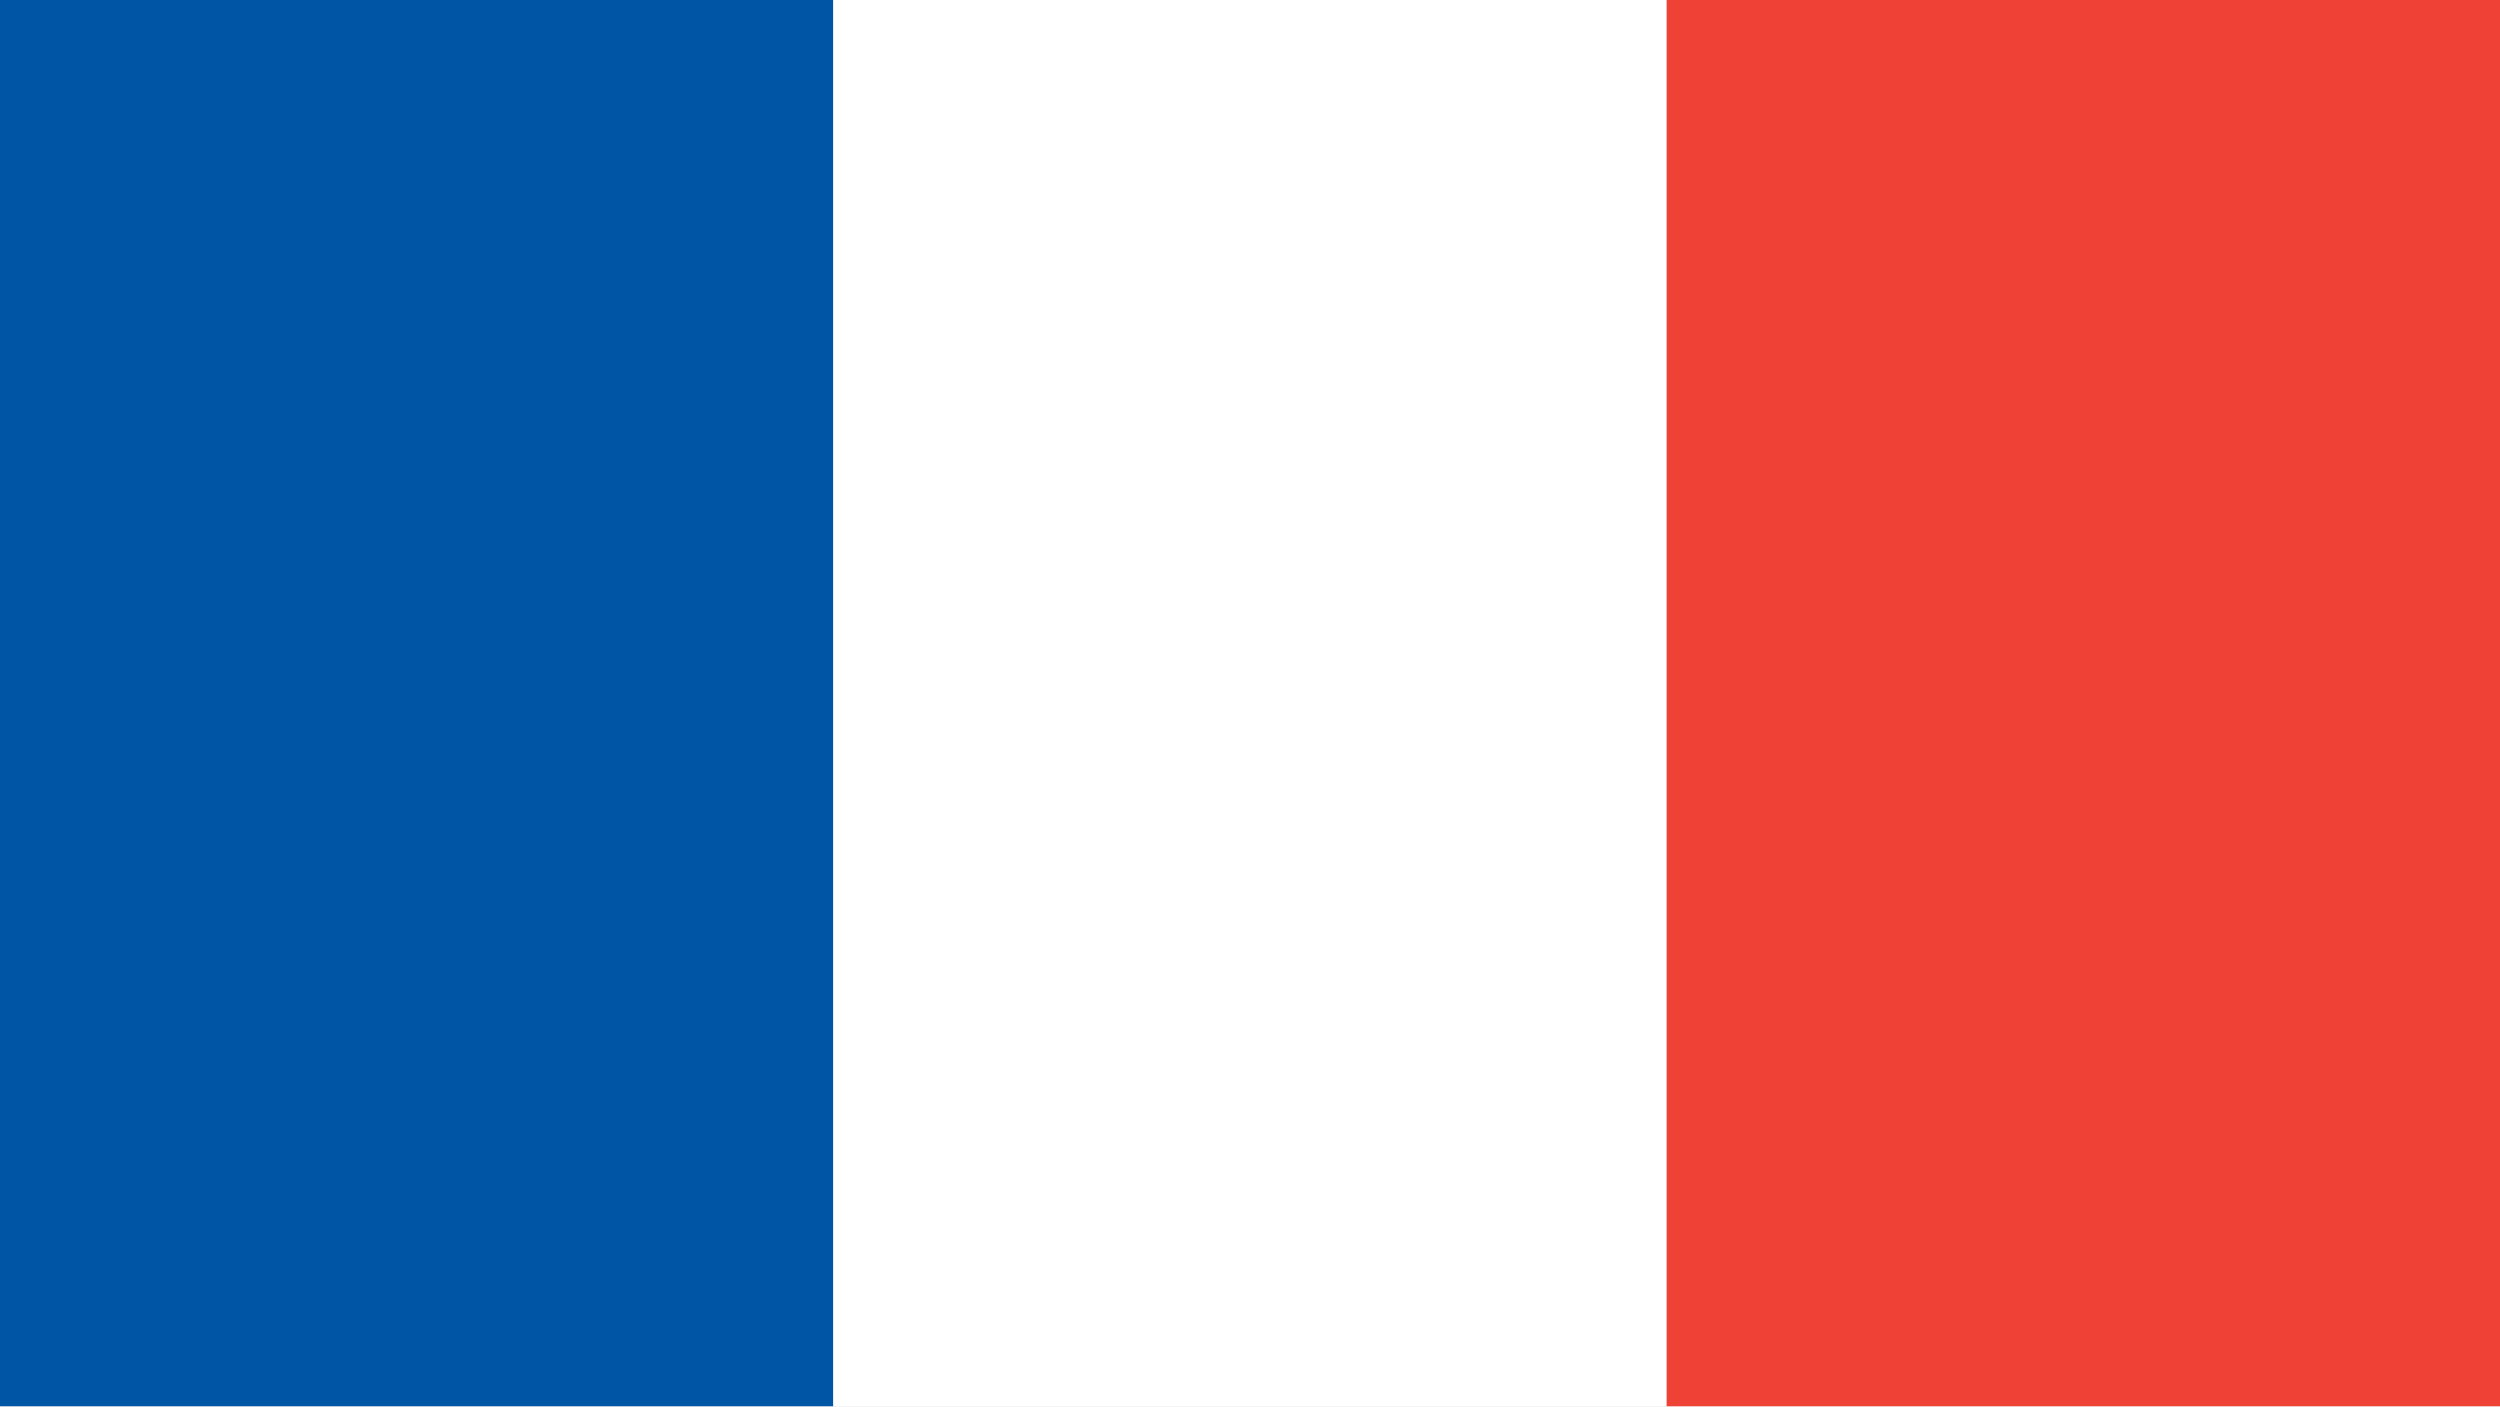
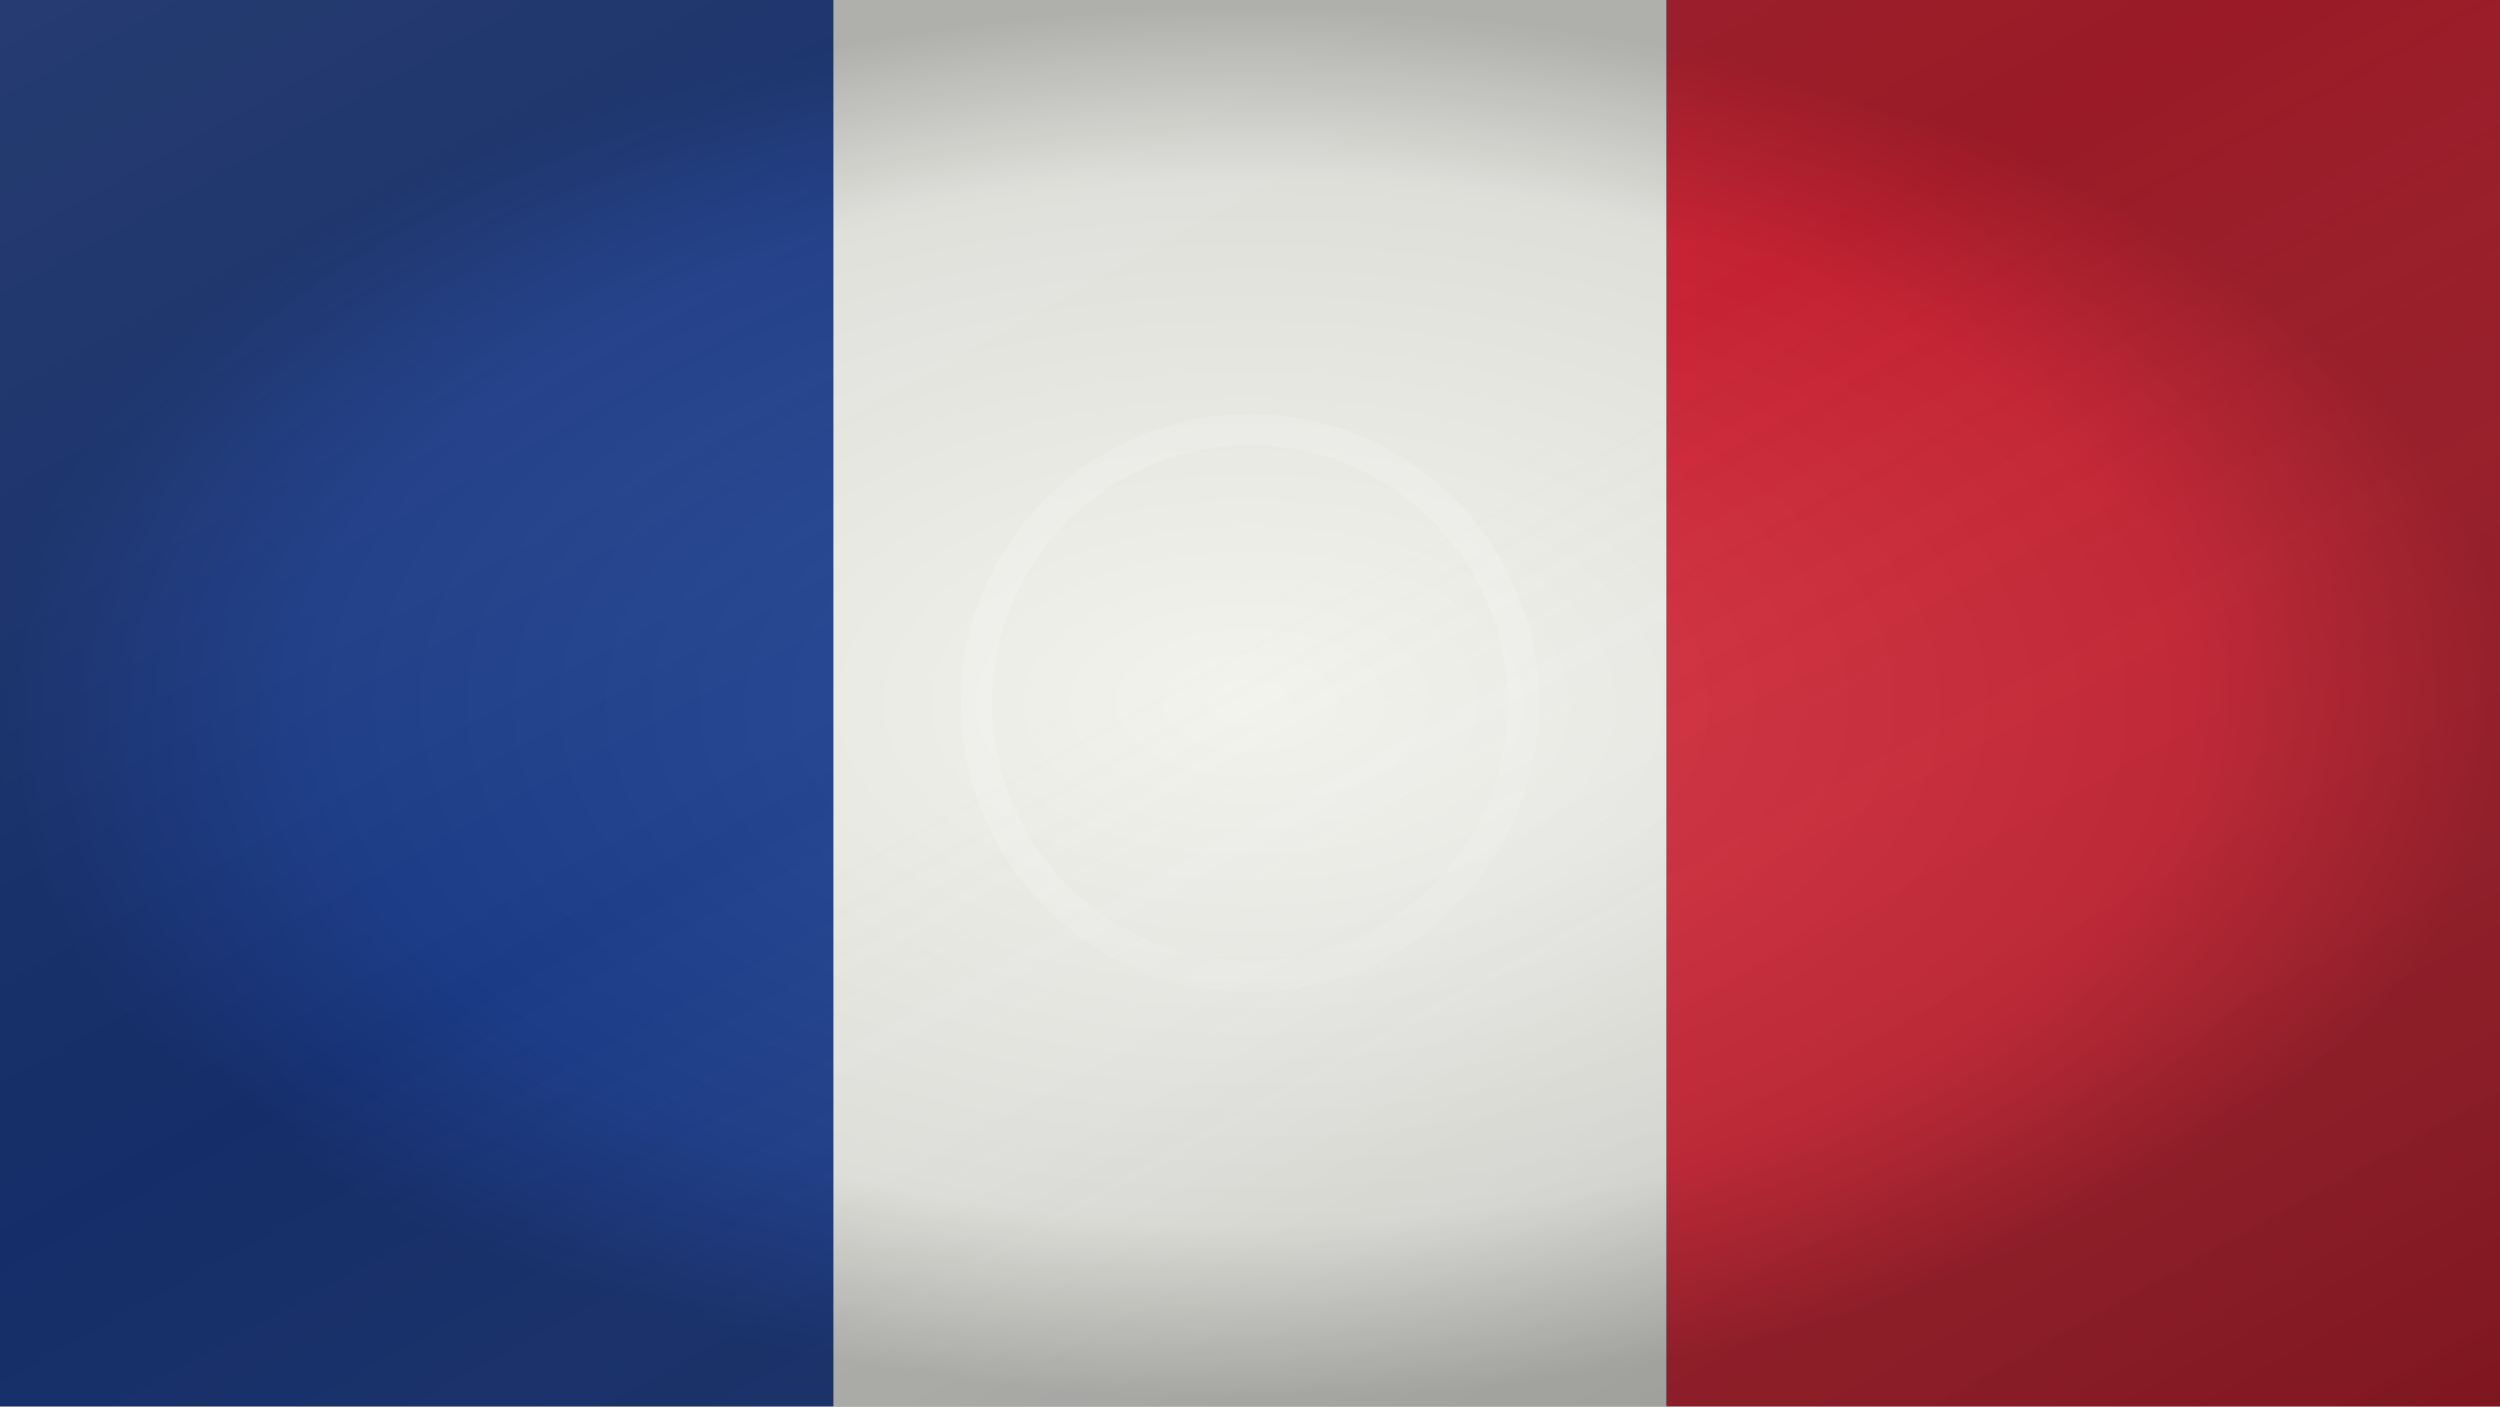
- <svg xmlns="http://www.w3.org/2000/svg" viewBox="0 0 1600 900">
-   <rect width="533.33" height="900" fill="#0055a4" />
-   <rect x="533.33" width="533.33" height="900" fill="#fff" />
-   <rect x="1066.66" width="533.34" height="900" fill="#ef4135" />
+ <svg xmlns="http://www.w3.org/2000/svg" viewBox="0 0 1600 900" preserveAspectRatio="xMidYMid slice">
+   <defs>
+     <linearGradient id="shade" x1="0" y1="0" x2="1" y2="1">
+       <stop offset="0" stop-color="#fff" stop-opacity=".10" />
+       <stop offset=".45" stop-color="#fff" stop-opacity="0" />
+       <stop offset="1" stop-color="#000" stop-opacity=".18" />
+     </linearGradient>
+     <radialGradient id="v">
+       <stop offset="0" stop-color="#fff" stop-opacity=".08" />
+       <stop offset=".75" stop-color="#000" stop-opacity=".08" />
+       <stop offset="1" stop-color="#000" stop-opacity=".28" />
+     </radialGradient>
+   </defs>
+   <rect width="1600" height="900" fill="#111" />
+   <rect width="533.34" height="900" fill="#1d3f91" />
+   <rect x="533.34" width="533.33" height="900" fill="#f2f2ed" />
+   <rect x="1066.67" width="533.33" height="900" fill="#d52536" />
+   <circle cx="800" cy="450" r="175" fill="none" stroke="#fff" stroke-opacity=".16" stroke-width="20" />
+   <rect width="1600" height="900" fill="url(#shade)" />
+   <rect width="1600" height="900" fill="url(#v)" />
</svg>
